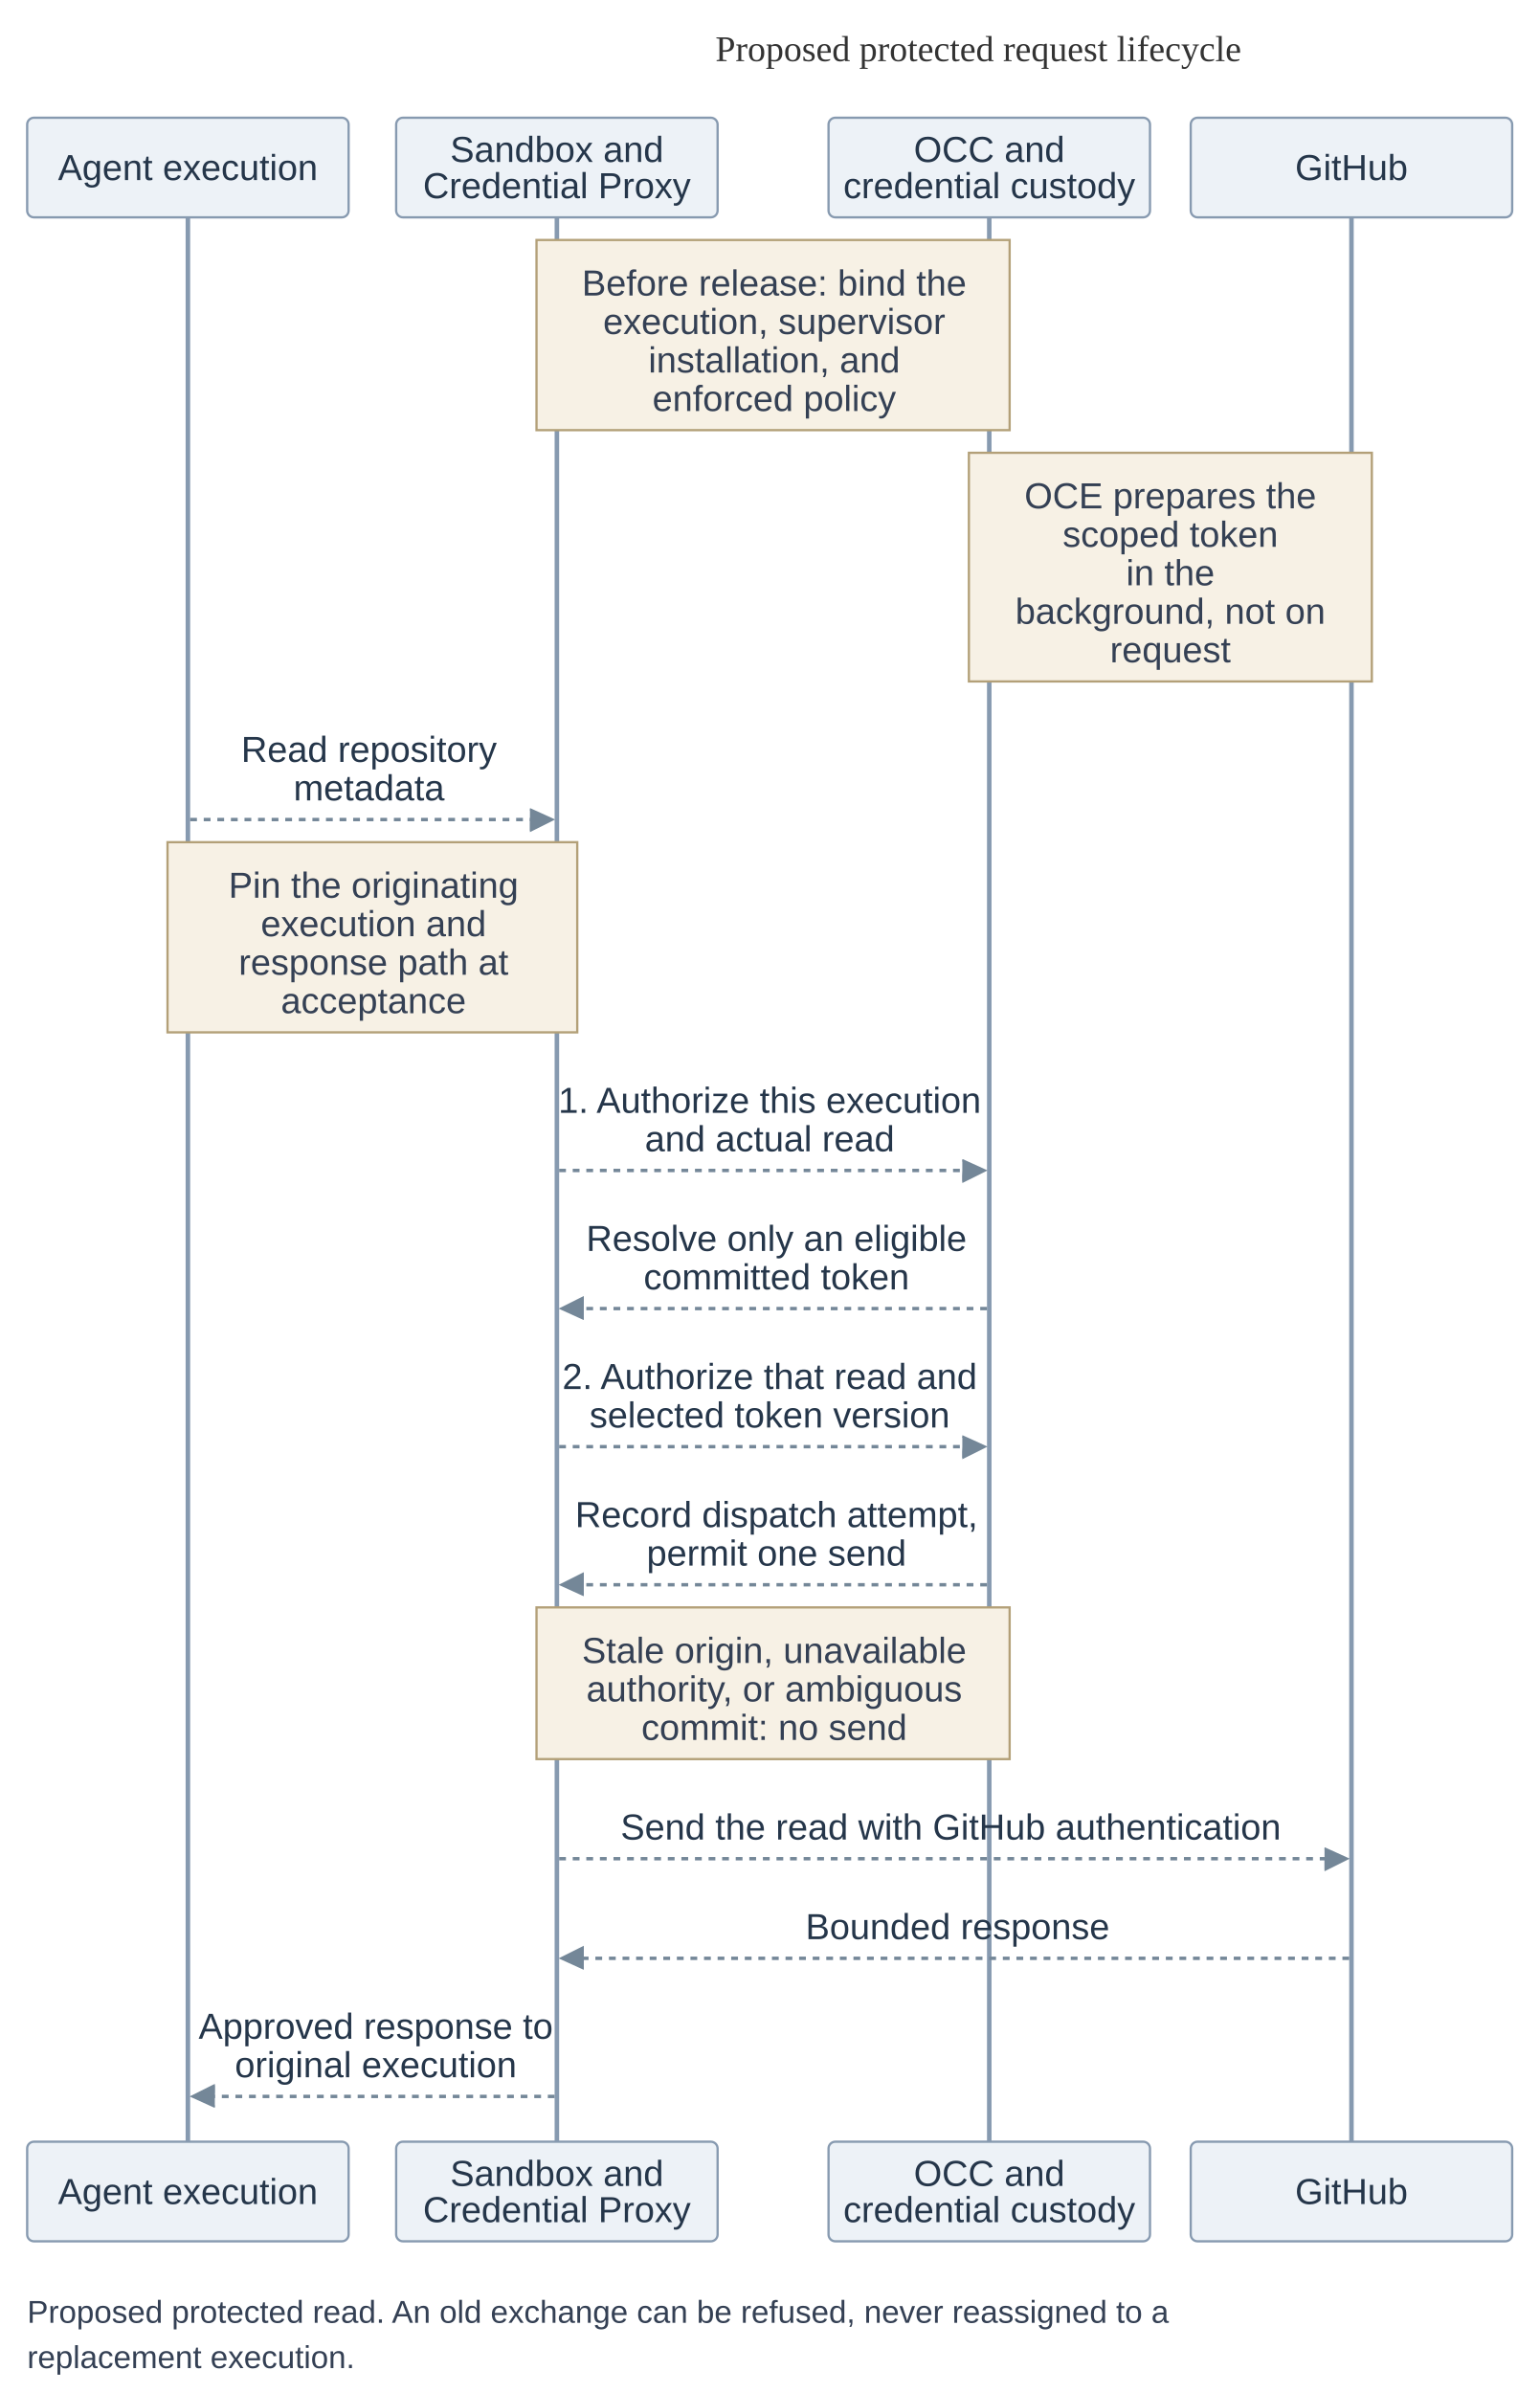
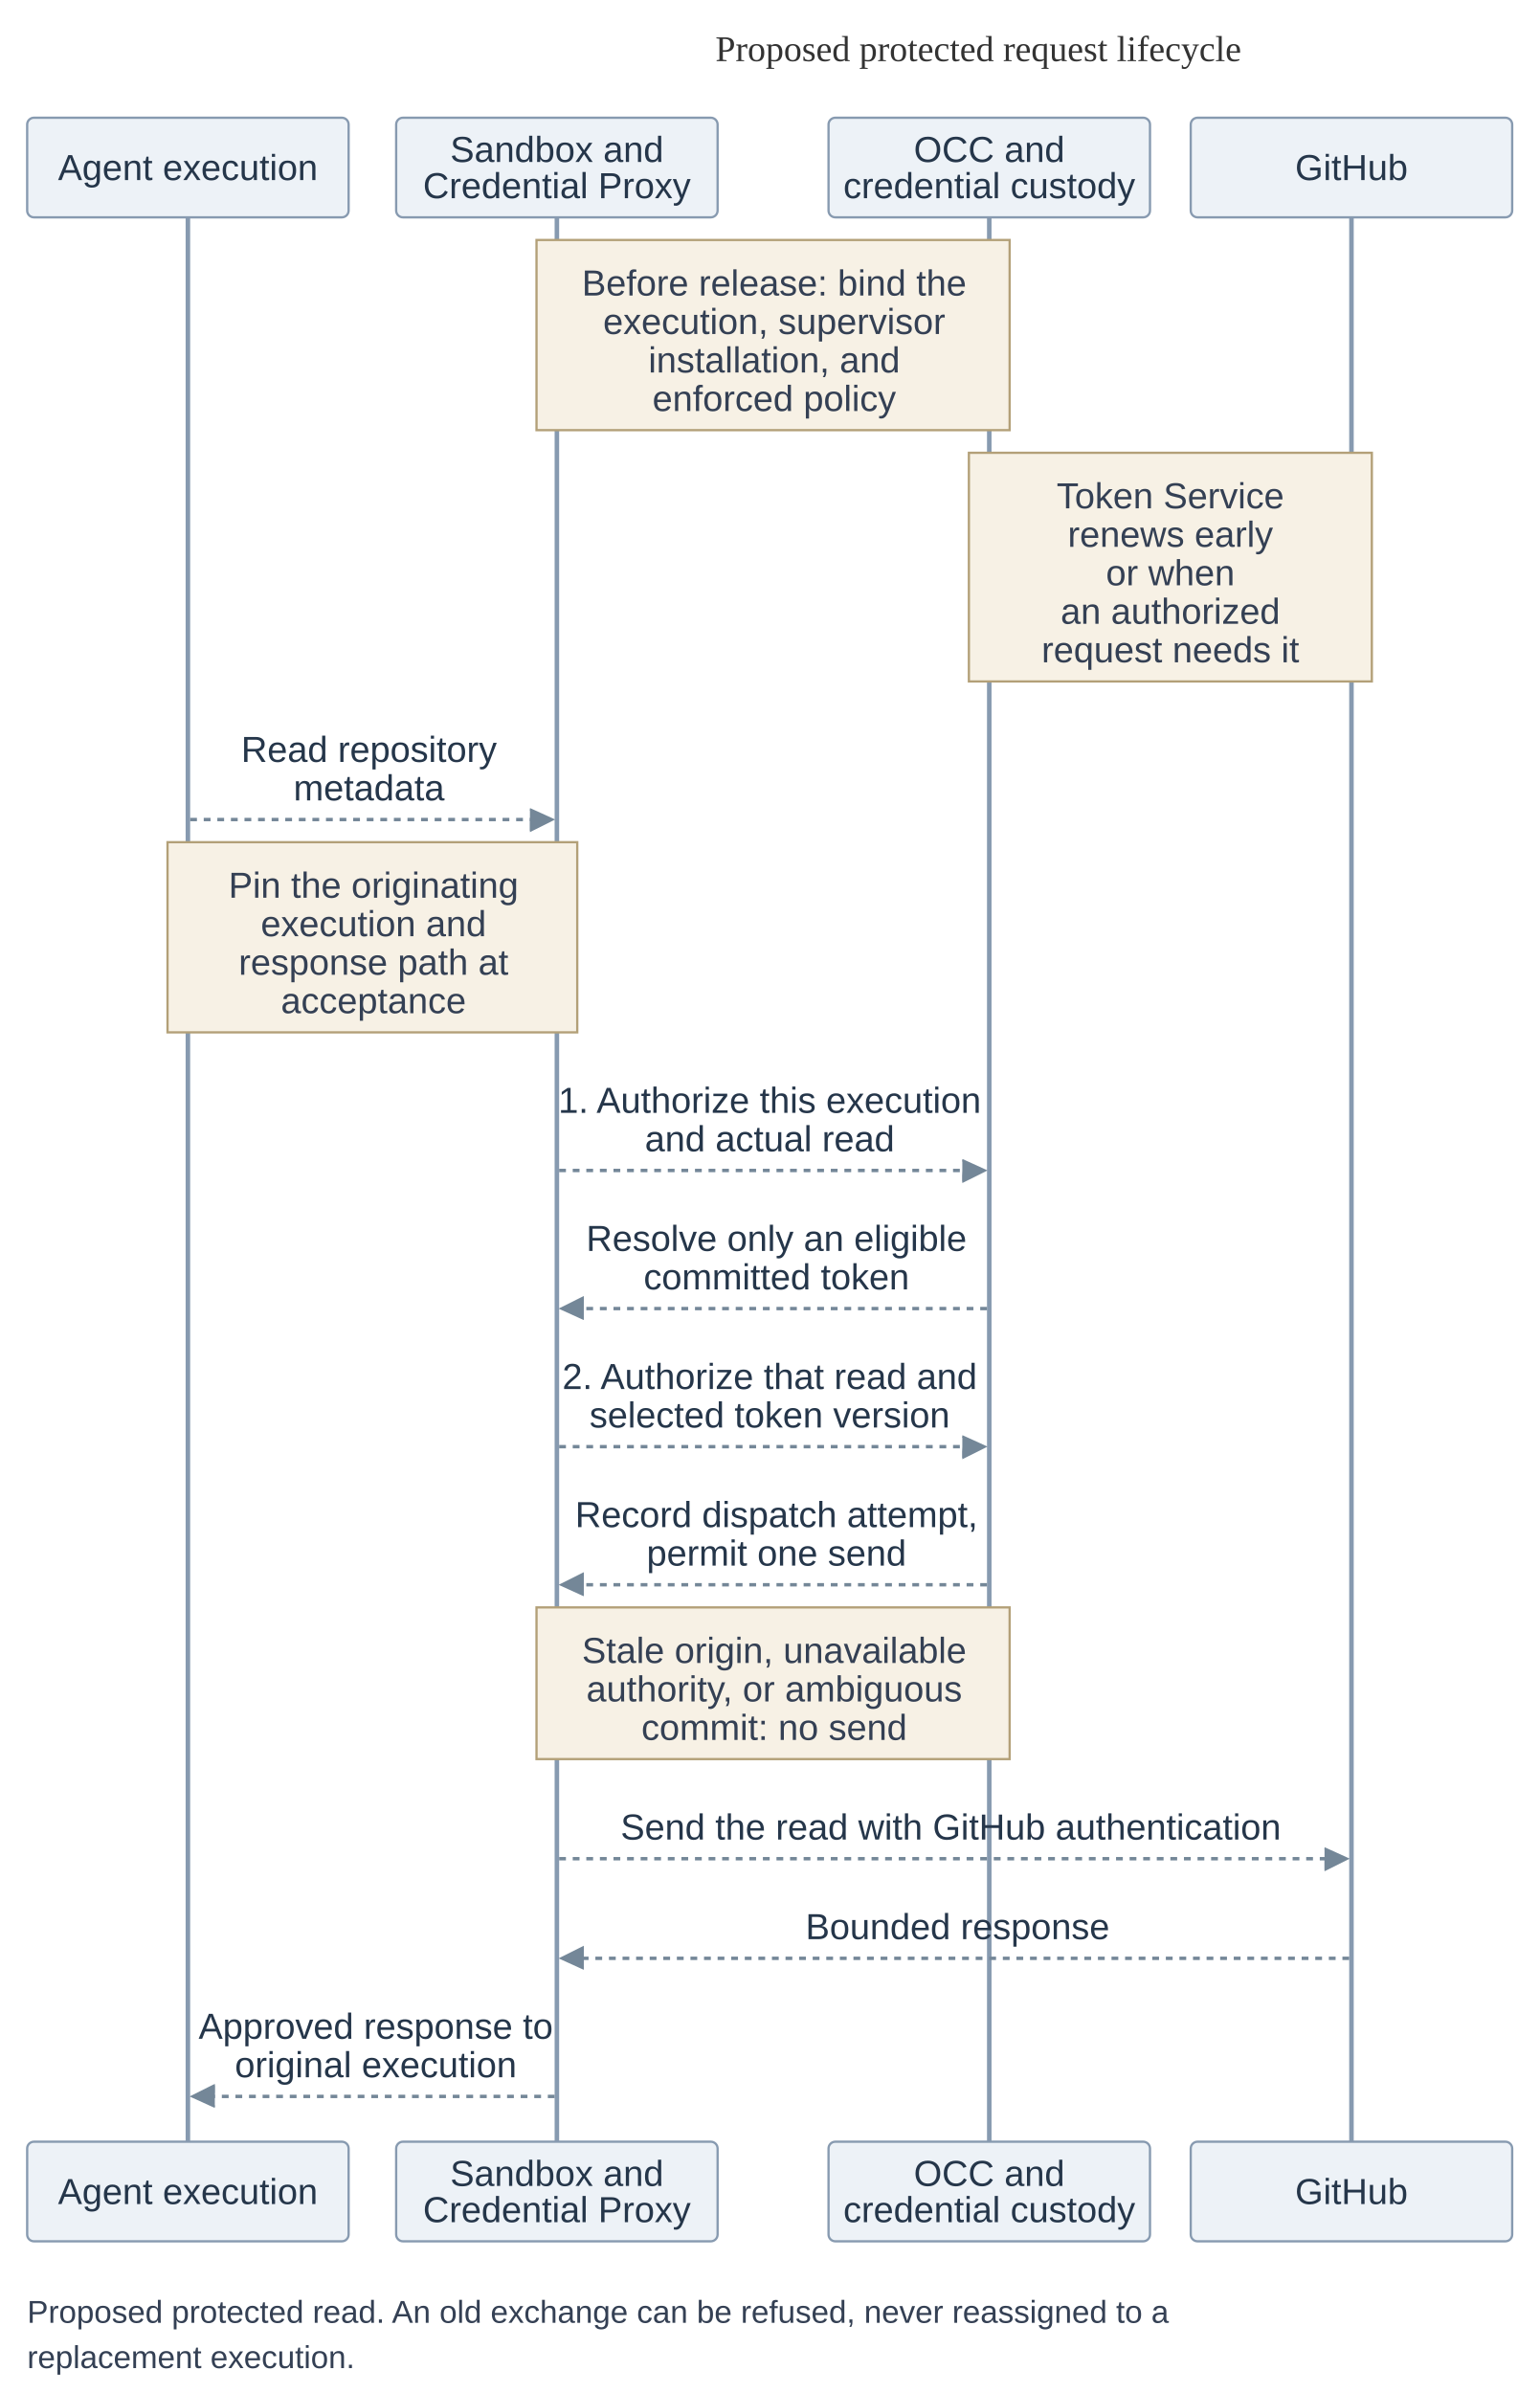
<svg xmlns="http://www.w3.org/2000/svg" id="diagram-a9e90cc1117d273f09f5" width="680" height="1057" viewBox="-12 -52 680 1057" role="graphics-document document" aria-roledescription="sequence" style="max-width: none;">
  <g>
    <rect x="514" y="894" fill="#eaeaea" stroke="#666" width="142" height="44" name="G" rx="3" ry="3" class="actor actor-bottom" />
    <text x="585" y="916" dominant-baseline="central" alignment-baseline="central" class="actor actor-box" style="text-anchor: middle; font-size: 16px; font-weight: 400; font-family: Arial, sans-serif;">
      <tspan x="585" dy="0">GitHub</tspan>
    </text>
  </g>
  <g>
    <rect x="354" y="894" fill="#eaeaea" stroke="#666" width="142" height="44" name="C" rx="3" ry="3" class="actor actor-bottom" />
    <text x="425" y="916" dominant-baseline="central" alignment-baseline="central" class="actor actor-box" style="text-anchor: middle; font-size: 16px; font-weight: 400; font-family: Arial, sans-serif;">
      <tspan x="425" dy="-8">OCC and</tspan>
    </text>
    <text x="425" y="916" dominant-baseline="central" alignment-baseline="central" class="actor actor-box" style="text-anchor: middle; font-size: 16px; font-weight: 400; font-family: Arial, sans-serif;">
      <tspan x="425" dy="8">credential custody</tspan>
    </text>
  </g>
  <g>
    <rect x="163" y="894" fill="#eaeaea" stroke="#666" width="142" height="44" name="F" rx="3" ry="3" class="actor actor-bottom" />
    <text x="234" y="916" dominant-baseline="central" alignment-baseline="central" class="actor actor-box" style="text-anchor: middle; font-size: 16px; font-weight: 400; font-family: Arial, sans-serif;">
      <tspan x="234" dy="-8">Sandbox and</tspan>
    </text>
    <text x="234" y="916" dominant-baseline="central" alignment-baseline="central" class="actor actor-box" style="text-anchor: middle; font-size: 16px; font-weight: 400; font-family: Arial, sans-serif;">
      <tspan x="234" dy="8">Credential Proxy</tspan>
    </text>
  </g>
  <g>
    <rect x="0" y="894" fill="#eaeaea" stroke="#666" width="142" height="44" name="A" rx="3" ry="3" class="actor actor-bottom" />
    <text x="71" y="916" dominant-baseline="central" alignment-baseline="central" class="actor actor-box" style="text-anchor: middle; font-size: 16px; font-weight: 400; font-family: Arial, sans-serif;">
      <tspan x="71" dy="0">Agent execution</tspan>
    </text>
  </g>
  <g>
    <line id="actor3" x1="585" y1="44" x2="585" y2="894" class="actor-line 200" stroke-width="0.5px" stroke="#999" name="G" data-et="life-line" data-id="G" />
    <g id="root-3" data-et="participant" data-type="participant" data-id="G">
      <rect x="514" y="0" fill="#eaeaea" stroke="#666" width="142" height="44" name="G" rx="3" ry="3" class="actor actor-top" />
      <text x="585" y="22" dominant-baseline="central" alignment-baseline="central" class="actor actor-box" style="text-anchor: middle; font-size: 16px; font-weight: 400; font-family: Arial, sans-serif;">
        <tspan x="585" dy="0">GitHub</tspan>
      </text>
    </g>
  </g>
  <g>
    <line id="actor2" x1="425" y1="44" x2="425" y2="894" class="actor-line 200" stroke-width="0.5px" stroke="#999" name="C" data-et="life-line" data-id="C" />
    <g id="root-2" data-et="participant" data-type="participant" data-id="C">
      <rect x="354" y="0" fill="#eaeaea" stroke="#666" width="142" height="44" name="C" rx="3" ry="3" class="actor actor-top" />
      <text x="425" y="22" dominant-baseline="central" alignment-baseline="central" class="actor actor-box" style="text-anchor: middle; font-size: 16px; font-weight: 400; font-family: Arial, sans-serif;">
        <tspan x="425" dy="-8">OCC and</tspan>
      </text>
      <text x="425" y="22" dominant-baseline="central" alignment-baseline="central" class="actor actor-box" style="text-anchor: middle; font-size: 16px; font-weight: 400; font-family: Arial, sans-serif;">
        <tspan x="425" dy="8">credential custody</tspan>
      </text>
    </g>
  </g>
  <g>
    <line id="actor1" x1="234" y1="44" x2="234" y2="894" class="actor-line 200" stroke-width="0.5px" stroke="#999" name="F" data-et="life-line" data-id="F" />
    <g id="root-1" data-et="participant" data-type="participant" data-id="F">
      <rect x="163" y="0" fill="#eaeaea" stroke="#666" width="142" height="44" name="F" rx="3" ry="3" class="actor actor-top" />
      <text x="234" y="22" dominant-baseline="central" alignment-baseline="central" class="actor actor-box" style="text-anchor: middle; font-size: 16px; font-weight: 400; font-family: Arial, sans-serif;">
        <tspan x="234" dy="-8">Sandbox and</tspan>
      </text>
      <text x="234" y="22" dominant-baseline="central" alignment-baseline="central" class="actor actor-box" style="text-anchor: middle; font-size: 16px; font-weight: 400; font-family: Arial, sans-serif;">
        <tspan x="234" dy="8">Credential Proxy</tspan>
      </text>
    </g>
  </g>
  <g>
    <line id="actor0" x1="71" y1="44" x2="71" y2="894" class="actor-line 200" stroke-width="0.5px" stroke="#999" name="A" data-et="life-line" data-id="A" />
    <g id="root-0" data-et="participant" data-type="participant" data-id="A">
      <rect x="0" y="0" fill="#eaeaea" stroke="#666" width="142" height="44" name="A" rx="3" ry="3" class="actor actor-top" />
      <text x="71" y="22" dominant-baseline="central" alignment-baseline="central" class="actor actor-box" style="text-anchor: middle; font-size: 16px; font-weight: 400; font-family: Arial, sans-serif;">
        <tspan x="71" dy="0">Agent execution</tspan>
      </text>
    </g>
  </g>
  <style>#diagram-a9e90cc1117d273f09f5{font-size:16px;fill:#333;}@keyframes edge-animation-frame{from{stroke-dashoffset:0;}}@keyframes dash{to{stroke-dashoffset:0;}}#diagram-a9e90cc1117d273f09f5 .edge-animation-slow{stroke-dasharray:9,5!important;stroke-dashoffset:900;animation:dash 50s linear infinite;stroke-linecap:round;}#diagram-a9e90cc1117d273f09f5 .edge-animation-fast{stroke-dasharray:9,5!important;stroke-dashoffset:900;animation:dash 20s linear infinite;stroke-linecap:round;}#diagram-a9e90cc1117d273f09f5 .error-icon{fill:hsl(220.588, 100%, 98.333%);}#diagram-a9e90cc1117d273f09f5 .error-text{fill:rgb(8.5, 5.75, 0);stroke:rgb(8.5, 5.75, 0);}#diagram-a9e90cc1117d273f09f5 .edge-thickness-normal{stroke-width:1px;}#diagram-a9e90cc1117d273f09f5 .edge-thickness-thick{stroke-width:3.5px;}#diagram-a9e90cc1117d273f09f5 .edge-pattern-solid{stroke-dasharray:0;}#diagram-a9e90cc1117d273f09f5 .edge-thickness-invisible{stroke-width:0;fill:none;}#diagram-a9e90cc1117d273f09f5 .edge-pattern-dashed{stroke-dasharray:3;}#diagram-a9e90cc1117d273f09f5 .edge-pattern-dotted{stroke-dasharray:2;}#diagram-a9e90cc1117d273f09f5 .marker{fill:#0b0b0b;stroke:#0b0b0b;}#diagram-a9e90cc1117d273f09f5 .marker.cross{stroke:#0b0b0b;}#diagram-a9e90cc1117d273f09f5 svg{font-size:16px;}#diagram-a9e90cc1117d273f09f5 p{margin:0;}#diagram-a9e90cc1117d273f09f5 .actor{stroke:#879AB0;fill:#EDF2F7;stroke-width:1;}#diagram-a9e90cc1117d273f09f5 rect.actor.outer-path[data-look="neo"]{filter:drop-shadow( 1px 2px 2px rgba(185,185,185,1));}#diagram-a9e90cc1117d273f09f5 rect.note[data-look="neo"]{stroke:#B3A078;fill:#F7F1E5;filter:drop-shadow( 1px 2px 2px rgba(185,185,185,1));}#diagram-a9e90cc1117d273f09f5 text.actor&gt;tspan{fill:#25364A;stroke:none;}#diagram-a9e90cc1117d273f09f5 .actor-line{stroke:#879AB0;}#diagram-a9e90cc1117d273f09f5 .innerArc{stroke-width:1.5;stroke-dasharray:none;}#diagram-a9e90cc1117d273f09f5 .messageLine0{stroke-width:1.5;stroke-dasharray:none;stroke:#748798;}#diagram-a9e90cc1117d273f09f5 .messageLine1{stroke-width:1.5;stroke-dasharray:2,2;stroke:#748798;}#diagram-a9e90cc1117d273f09f5 [id$="-arrowhead"] path{fill:#748798;stroke:#748798;}#diagram-a9e90cc1117d273f09f5 .sequenceNumber{fill:#f4f4f4;}#diagram-a9e90cc1117d273f09f5 [id$="-sequencenumber"]{fill:#748798;}#diagram-a9e90cc1117d273f09f5 [id$="-crosshead"] path{fill:#748798;stroke:#748798;}#diagram-a9e90cc1117d273f09f5 .messageText{fill:#25364A;stroke:none;}#diagram-a9e90cc1117d273f09f5 .labelBox{stroke:#879AB0;fill:#EDF2F7;filter:none;}#diagram-a9e90cc1117d273f09f5 .labelText,#diagram-a9e90cc1117d273f09f5 .labelText&gt;tspan{fill:#25364A;stroke:none;}#diagram-a9e90cc1117d273f09f5 .loopText,#diagram-a9e90cc1117d273f09f5 .loopText&gt;tspan{fill:#25364A;stroke:none;}#diagram-a9e90cc1117d273f09f5 .sectionTitle,#diagram-a9e90cc1117d273f09f5 .sectionTitle&gt;tspan{fill:#25364A;stroke:none;}#diagram-a9e90cc1117d273f09f5 .loopLine{stroke-width:2px;stroke-dasharray:2,2;stroke:#879AB0;fill:#879AB0;}#diagram-a9e90cc1117d273f09f5 .note{stroke:#B3A078;fill:#F7F1E5;}#diagram-a9e90cc1117d273f09f5 .noteText,#diagram-a9e90cc1117d273f09f5 .noteText&gt;tspan{fill:#344054;stroke:none;font-weight:normal;}#diagram-a9e90cc1117d273f09f5 .activation0{fill:hsl(-79.412, 100%, 93.333%);stroke:hsl(-79.412, 100%, 83.333%);}#diagram-a9e90cc1117d273f09f5 .activation1{fill:hsl(-79.412, 100%, 93.333%);stroke:hsl(-79.412, 100%, 83.333%);}#diagram-a9e90cc1117d273f09f5 .activation2{fill:hsl(-79.412, 100%, 93.333%);stroke:hsl(-79.412, 100%, 83.333%);}#diagram-a9e90cc1117d273f09f5 .actorPopupMenu{position:absolute;}#diagram-a9e90cc1117d273f09f5 .actorPopupMenuPanel{position:absolute;fill:#EDF2F7;box-shadow:0px 8px 16px 0px rgba(0,0,0,0.2);filter:drop-shadow(3px 5px 2px rgb(0 0 0 / 0.4));}#diagram-a9e90cc1117d273f09f5 .actor-man circle,#diagram-a9e90cc1117d273f09f5 line{fill:#EDF2F7;stroke-width:2px;}#diagram-a9e90cc1117d273f09f5 g rect.rect{filter:drop-shadow( 1px 2px 2px rgba(185,185,185,1));stroke:hsl(40.588, 60%, 83.333%);}#diagram-a9e90cc1117d273f09f5 .node .neo-node{stroke:hsl(40.588, 60%, 83.333%);}#diagram-a9e90cc1117d273f09f5 [data-look="neo"].node rect,#diagram-a9e90cc1117d273f09f5 [data-look="neo"].cluster rect,#diagram-a9e90cc1117d273f09f5 [data-look="neo"].node polygon{stroke:url(#diagram-a9e90cc1117d273f09f5-gradient);filter:drop-shadow( 1px 2px 2px rgba(185,185,185,1));}#diagram-a9e90cc1117d273f09f5 [data-look="neo"].swimlane.cluster rect{filter:none;}#diagram-a9e90cc1117d273f09f5 [data-look="neo"].node path{stroke:url(#diagram-a9e90cc1117d273f09f5-gradient);stroke-width:1px;}#diagram-a9e90cc1117d273f09f5 [data-look="neo"].node .outer-path{filter:drop-shadow( 1px 2px 2px rgba(185,185,185,1));}#diagram-a9e90cc1117d273f09f5 [data-look="neo"].node .neo-line path{stroke:hsl(40.588, 60%, 83.333%);filter:none;}#diagram-a9e90cc1117d273f09f5 [data-look="neo"].node circle{stroke:url(#diagram-a9e90cc1117d273f09f5-gradient);filter:drop-shadow( 1px 2px 2px rgba(185,185,185,1));}#diagram-a9e90cc1117d273f09f5 [data-look="neo"].node circle .state-start{fill:#000000;}#diagram-a9e90cc1117d273f09f5 [data-look="neo"].icon-shape .icon{fill:url(#diagram-a9e90cc1117d273f09f5-gradient);filter:drop-shadow( 1px 2px 2px rgba(185,185,185,1));}#diagram-a9e90cc1117d273f09f5 [data-look="neo"].icon-shape .icon-neo path{stroke:url(#diagram-a9e90cc1117d273f09f5-gradient);filter:drop-shadow( 1px 2px 2px rgba(185,185,185,1));}#diagram-a9e90cc1117d273f09f5 :root{--mermaid-font-family:Arial,sans-serif;}</style>
  <g />
  <defs>
    <symbol id="diagram-a9e90cc1117d273f09f5-computer" width="24" height="24">
      <path transform="scale(.5)" d="M2 2v13h20v-13h-20zm18 11h-16v-9h16v9zm-10.228 6l.466-1h3.524l.467 1h-4.457zm14.228 3h-24l2-6h2.104l-1.33 4h18.45l-1.297-4h2.073l2 6zm-5-10h-14v-7h14v7z" />
    </symbol>
  </defs>
  <defs>
    <symbol id="diagram-a9e90cc1117d273f09f5-database" fill-rule="evenodd" clip-rule="evenodd">
      <path transform="scale(.5)" d="M12.258.001l.256.004.255.005.253.008.251.01.249.012.247.015.246.016.242.019.241.02.239.023.236.024.233.027.231.028.229.031.225.032.223.034.22.036.217.038.214.04.211.041.208.043.205.045.201.046.198.048.194.05.191.051.187.053.183.054.18.056.175.057.172.059.168.06.163.061.16.063.155.064.15.066.074.033.073.033.071.034.07.034.069.035.068.035.067.035.066.035.064.036.064.036.062.036.06.036.06.037.058.037.058.037.055.038.055.038.053.038.052.038.051.039.05.039.048.039.047.039.045.04.044.04.043.04.041.04.04.041.039.041.037.041.036.041.034.041.033.042.032.042.03.042.029.042.027.042.026.043.024.043.023.043.021.043.02.043.018.044.017.043.015.044.013.044.012.044.011.045.009.044.007.045.006.045.004.045.002.045.001.045v17l-.001.045-.002.045-.004.045-.006.045-.007.045-.009.044-.011.045-.012.044-.013.044-.015.044-.017.043-.018.044-.02.043-.021.043-.023.043-.024.043-.026.043-.027.042-.029.042-.03.042-.032.042-.033.042-.034.041-.036.041-.037.041-.039.041-.04.041-.041.04-.043.04-.044.04-.045.04-.047.039-.048.039-.05.039-.051.039-.052.038-.053.038-.055.038-.055.038-.058.037-.058.037-.06.037-.06.036-.062.036-.064.036-.064.036-.066.035-.067.035-.068.035-.069.035-.07.034-.071.034-.073.033-.074.033-.15.066-.155.064-.16.063-.163.061-.168.06-.172.059-.175.057-.18.056-.183.054-.187.053-.191.051-.194.05-.198.048-.201.046-.205.045-.208.043-.211.041-.214.04-.217.038-.22.036-.223.034-.225.032-.229.031-.231.028-.233.027-.236.024-.239.023-.241.02-.242.019-.246.016-.247.015-.249.012-.251.01-.253.008-.255.005-.256.004-.258.001-.258-.001-.256-.004-.255-.005-.253-.008-.251-.01-.249-.012-.247-.015-.245-.016-.243-.019-.241-.02-.238-.023-.236-.024-.234-.027-.231-.028-.228-.031-.226-.032-.223-.034-.22-.036-.217-.038-.214-.04-.211-.041-.208-.043-.204-.045-.201-.046-.198-.048-.195-.05-.19-.051-.187-.053-.184-.054-.179-.056-.176-.057-.172-.059-.167-.06-.164-.061-.159-.063-.155-.064-.151-.066-.074-.033-.072-.033-.072-.034-.07-.034-.069-.035-.068-.035-.067-.035-.066-.035-.064-.036-.063-.036-.062-.036-.061-.036-.06-.037-.058-.037-.057-.037-.056-.038-.055-.038-.053-.038-.052-.038-.051-.039-.049-.039-.049-.039-.046-.039-.046-.04-.044-.04-.043-.04-.041-.04-.04-.041-.039-.041-.037-.041-.036-.041-.034-.041-.033-.042-.032-.042-.03-.042-.029-.042-.027-.042-.026-.043-.024-.043-.023-.043-.021-.043-.02-.043-.018-.044-.017-.043-.015-.044-.013-.044-.012-.044-.011-.045-.009-.044-.007-.045-.006-.045-.004-.045-.002-.045-.001-.045v-17l.001-.045.002-.045.004-.045.006-.045.007-.045.009-.044.011-.045.012-.044.013-.044.015-.044.017-.043.018-.044.02-.043.021-.043.023-.043.024-.043.026-.043.027-.042.029-.042.03-.042.032-.042.033-.042.034-.041.036-.041.037-.041.039-.041.04-.041.041-.04.043-.04.044-.04.046-.04.046-.039.049-.039.049-.039.051-.039.052-.038.053-.038.055-.038.056-.038.057-.037.058-.037.06-.037.061-.036.062-.036.063-.036.064-.036.066-.035.067-.035.068-.035.069-.035.07-.034.072-.034.072-.033.074-.033.151-.066.155-.064.159-.063.164-.061.167-.06.172-.059.176-.057.179-.056.184-.054.187-.053.19-.051.195-.05.198-.048.201-.046.204-.045.208-.043.211-.041.214-.04.217-.038.22-.036.223-.034.226-.032.228-.031.231-.028.234-.027.236-.024.238-.023.241-.02.243-.019.245-.016.247-.015.249-.012.251-.01.253-.008.255-.005.256-.004.258-.001.258.001zm-9.258 20.499v.01l.001.021.003.021.004.022.005.021.006.022.007.022.009.023.01.022.011.023.012.023.013.023.015.023.016.024.017.023.018.024.019.024.021.024.022.025.023.024.024.025.052.049.056.05.061.051.066.051.07.051.075.051.079.052.084.052.088.052.092.052.097.052.102.051.105.052.11.052.114.051.119.051.123.051.127.05.131.05.135.05.139.048.144.049.147.047.152.047.155.047.16.045.163.045.167.043.171.043.176.041.178.041.183.039.187.039.19.037.194.035.197.035.202.033.204.031.209.03.212.029.216.027.219.025.222.024.226.021.23.02.233.018.236.016.24.015.243.012.246.01.249.008.253.005.256.004.259.001.26-.001.257-.004.254-.005.25-.008.247-.011.244-.012.241-.014.237-.016.233-.018.231-.021.226-.021.224-.024.22-.026.216-.027.212-.028.21-.031.205-.031.202-.034.198-.034.194-.036.191-.037.187-.039.183-.04.179-.04.175-.042.172-.043.168-.044.163-.045.16-.046.155-.046.152-.047.148-.048.143-.049.139-.049.136-.05.131-.05.126-.05.123-.051.118-.052.114-.051.11-.052.106-.052.101-.052.096-.052.092-.052.088-.053.083-.051.079-.052.074-.052.07-.051.065-.051.06-.051.056-.05.051-.05.023-.024.023-.025.021-.024.02-.024.019-.024.018-.024.017-.024.015-.023.014-.024.013-.023.012-.023.01-.023.01-.022.008-.022.006-.022.006-.022.004-.022.004-.021.001-.021.001-.021v-4.127l-.077.055-.08.053-.083.054-.085.053-.087.052-.09.052-.093.051-.095.05-.097.05-.1.049-.102.049-.105.048-.106.047-.109.047-.111.046-.114.045-.115.045-.118.044-.12.043-.122.042-.124.042-.126.041-.128.04-.13.04-.132.038-.134.038-.135.037-.138.037-.139.035-.142.035-.143.034-.144.033-.147.032-.148.031-.15.03-.151.03-.153.029-.154.027-.156.027-.158.026-.159.025-.161.024-.162.023-.163.022-.165.021-.166.02-.167.019-.169.018-.169.017-.171.016-.173.015-.173.014-.175.013-.175.012-.177.011-.178.01-.179.008-.179.008-.181.006-.182.005-.182.004-.184.003-.184.002h-.37l-.184-.002-.184-.003-.182-.004-.182-.005-.181-.006-.179-.008-.179-.008-.178-.01-.176-.011-.176-.012-.175-.013-.173-.014-.172-.015-.171-.016-.17-.017-.169-.018-.167-.019-.166-.02-.165-.021-.163-.022-.162-.023-.161-.024-.159-.025-.157-.026-.156-.027-.155-.027-.153-.029-.151-.03-.15-.03-.148-.031-.146-.032-.145-.033-.143-.034-.141-.035-.14-.035-.137-.037-.136-.037-.134-.038-.132-.038-.13-.04-.128-.04-.126-.041-.124-.042-.122-.042-.12-.044-.117-.043-.116-.045-.113-.045-.112-.046-.109-.047-.106-.047-.105-.048-.102-.049-.1-.049-.097-.05-.095-.05-.093-.052-.09-.051-.087-.052-.085-.053-.083-.054-.08-.054-.077-.054v4.127zm0-5.654v.011l.001.021.003.021.004.021.005.022.006.022.007.022.009.022.01.022.011.023.012.023.013.023.015.024.016.023.017.024.018.024.019.024.021.024.022.024.023.025.024.024.052.05.056.05.061.05.066.051.07.051.075.052.079.051.084.052.088.052.092.052.097.052.102.052.105.052.11.051.114.051.119.052.123.05.127.051.131.05.135.049.139.049.144.048.147.048.152.047.155.046.16.045.163.045.167.044.171.042.176.042.178.04.183.04.187.038.19.037.194.036.197.034.202.033.204.032.209.03.212.028.216.027.219.025.222.024.226.022.23.02.233.018.236.016.24.014.243.012.246.01.249.008.253.006.256.003.259.001.26-.001.257-.003.254-.006.25-.008.247-.01.244-.012.241-.015.237-.016.233-.018.231-.02.226-.022.224-.024.22-.025.216-.027.212-.029.21-.03.205-.032.202-.033.198-.035.194-.036.191-.037.187-.039.183-.039.179-.041.175-.042.172-.043.168-.044.163-.045.16-.045.155-.047.152-.047.148-.048.143-.048.139-.05.136-.049.131-.05.126-.051.123-.051.118-.051.114-.052.11-.052.106-.052.101-.052.096-.052.092-.052.088-.052.083-.052.079-.052.074-.051.07-.052.065-.051.06-.05.056-.051.051-.049.023-.025.023-.024.021-.025.02-.024.019-.024.018-.024.017-.024.015-.023.014-.023.013-.024.012-.022.01-.023.01-.023.008-.022.006-.022.006-.022.004-.021.004-.022.001-.021.001-.021v-4.139l-.077.054-.08.054-.083.054-.085.052-.087.053-.09.051-.093.051-.095.051-.097.05-.1.049-.102.049-.105.048-.106.047-.109.047-.111.046-.114.045-.115.044-.118.044-.12.044-.122.042-.124.042-.126.041-.128.04-.13.039-.132.039-.134.038-.135.037-.138.036-.139.036-.142.035-.143.033-.144.033-.147.033-.148.031-.15.03-.151.03-.153.028-.154.028-.156.027-.158.026-.159.025-.161.024-.162.023-.163.022-.165.021-.166.02-.167.019-.169.018-.169.017-.171.016-.173.015-.173.014-.175.013-.175.012-.177.011-.178.009-.179.009-.179.007-.181.007-.182.005-.182.004-.184.003-.184.002h-.37l-.184-.002-.184-.003-.182-.004-.182-.005-.181-.007-.179-.007-.179-.009-.178-.009-.176-.011-.176-.012-.175-.013-.173-.014-.172-.015-.171-.016-.17-.017-.169-.018-.167-.019-.166-.02-.165-.021-.163-.022-.162-.023-.161-.024-.159-.025-.157-.026-.156-.027-.155-.028-.153-.028-.151-.03-.15-.03-.148-.031-.146-.033-.145-.033-.143-.033-.141-.035-.14-.036-.137-.036-.136-.037-.134-.038-.132-.039-.13-.039-.128-.04-.126-.041-.124-.042-.122-.043-.12-.043-.117-.044-.116-.044-.113-.046-.112-.046-.109-.046-.106-.047-.105-.048-.102-.049-.1-.049-.097-.05-.095-.051-.093-.051-.09-.051-.087-.053-.085-.052-.083-.054-.08-.054-.077-.054v4.139zm0-5.666v.011l.001.02.003.022.004.021.005.022.006.021.007.022.009.023.01.022.011.023.012.023.013.023.015.023.016.024.017.024.018.023.019.024.021.025.022.024.023.024.024.025.052.05.056.05.061.05.066.051.07.051.075.052.079.051.084.052.088.052.092.052.097.052.102.052.105.051.11.052.114.051.119.051.123.051.127.05.131.05.135.05.139.049.144.048.147.048.152.047.155.046.16.045.163.045.167.043.171.043.176.042.178.04.183.04.187.038.19.037.194.036.197.034.202.033.204.032.209.03.212.028.216.027.219.025.222.024.226.021.23.02.233.018.236.017.24.014.243.012.246.01.249.008.253.006.256.003.259.001.26-.001.257-.003.254-.006.25-.008.247-.01.244-.013.241-.014.237-.016.233-.018.231-.02.226-.022.224-.024.22-.025.216-.027.212-.029.21-.03.205-.032.202-.033.198-.035.194-.036.191-.037.187-.039.183-.039.179-.041.175-.042.172-.043.168-.044.163-.045.16-.045.155-.047.152-.047.148-.048.143-.049.139-.049.136-.049.131-.051.126-.05.123-.051.118-.052.114-.051.11-.052.106-.052.101-.052.096-.052.092-.052.088-.052.083-.052.079-.052.074-.052.07-.051.065-.051.06-.051.056-.05.051-.049.023-.025.023-.025.021-.024.02-.024.019-.024.018-.024.017-.024.015-.023.014-.024.013-.023.012-.023.01-.022.01-.023.008-.022.006-.022.006-.022.004-.022.004-.021.001-.021.001-.021v-4.153l-.077.054-.08.054-.083.053-.085.053-.087.053-.09.051-.093.051-.095.051-.097.05-.1.049-.102.048-.105.048-.106.048-.109.046-.111.046-.114.046-.115.044-.118.044-.12.043-.122.043-.124.042-.126.041-.128.04-.13.039-.132.039-.134.038-.135.037-.138.036-.139.036-.142.034-.143.034-.144.033-.147.032-.148.032-.15.03-.151.03-.153.028-.154.028-.156.027-.158.026-.159.024-.161.024-.162.023-.163.023-.165.021-.166.02-.167.019-.169.018-.169.017-.171.016-.173.015-.173.014-.175.013-.175.012-.177.01-.178.01-.179.009-.179.007-.181.006-.182.006-.182.004-.184.003-.184.001-.185.001-.185-.001-.184-.001-.184-.003-.182-.004-.182-.006-.181-.006-.179-.007-.179-.009-.178-.01-.176-.01-.176-.012-.175-.013-.173-.014-.172-.015-.171-.016-.17-.017-.169-.018-.167-.019-.166-.02-.165-.021-.163-.023-.162-.023-.161-.024-.159-.024-.157-.026-.156-.027-.155-.028-.153-.028-.151-.03-.15-.03-.148-.032-.146-.032-.145-.033-.143-.034-.141-.034-.14-.036-.137-.036-.136-.037-.134-.038-.132-.039-.13-.039-.128-.041-.126-.041-.124-.041-.122-.043-.12-.043-.117-.044-.116-.044-.113-.046-.112-.046-.109-.046-.106-.048-.105-.048-.102-.048-.1-.05-.097-.049-.095-.051-.093-.051-.09-.052-.087-.052-.085-.053-.083-.053-.08-.054-.077-.054v4.153zm8.74-8.179l-.257.004-.254.005-.25.008-.247.011-.244.012-.241.014-.237.016-.233.018-.231.021-.226.022-.224.023-.22.026-.216.027-.212.028-.21.031-.205.032-.202.033-.198.034-.194.036-.191.038-.187.038-.183.04-.179.041-.175.042-.172.043-.168.043-.163.045-.16.046-.155.046-.152.048-.148.048-.143.048-.139.049-.136.05-.131.05-.126.051-.123.051-.118.051-.114.052-.11.052-.106.052-.101.052-.096.052-.092.052-.088.052-.083.052-.079.052-.074.051-.07.052-.065.051-.06.05-.056.05-.051.05-.023.025-.023.024-.021.024-.02.025-.019.024-.018.024-.017.023-.015.024-.014.023-.013.023-.012.023-.01.023-.01.022-.008.022-.006.023-.006.021-.004.022-.004.021-.001.021-.001.021.001.021.001.021.004.021.004.022.006.021.006.023.008.022.01.022.01.023.012.023.013.023.014.023.015.024.017.023.018.024.019.024.02.025.021.024.023.024.023.025.051.05.056.05.06.05.065.051.07.052.074.051.079.052.083.052.088.052.092.052.096.052.101.052.106.052.11.052.114.052.118.051.123.051.126.051.131.05.136.05.139.049.143.048.148.048.152.048.155.046.16.046.163.045.168.043.172.043.175.042.179.041.183.04.187.038.191.038.194.036.198.034.202.033.205.032.21.031.212.028.216.027.22.026.224.023.226.022.231.021.233.018.237.016.241.014.244.012.247.011.25.008.254.005.257.004.26.001.26-.001.257-.004.254-.005.25-.008.247-.011.244-.012.241-.014.237-.016.233-.018.231-.021.226-.022.224-.023.22-.026.216-.027.212-.028.21-.031.205-.032.202-.033.198-.034.194-.036.191-.038.187-.038.183-.04.179-.041.175-.042.172-.043.168-.043.163-.045.16-.046.155-.046.152-.048.148-.048.143-.048.139-.049.136-.05.131-.05.126-.051.123-.051.118-.051.114-.052.11-.052.106-.052.101-.052.096-.052.092-.052.088-.052.083-.052.079-.052.074-.051.07-.052.065-.051.06-.05.056-.05.051-.05.023-.025.023-.024.021-.024.02-.025.019-.024.018-.024.017-.023.015-.024.014-.023.013-.023.012-.023.01-.023.01-.022.008-.022.006-.023.006-.021.004-.022.004-.021.001-.021.001-.021-.001-.021-.001-.021-.004-.021-.004-.022-.006-.021-.006-.023-.008-.022-.01-.022-.01-.023-.012-.023-.013-.023-.014-.023-.015-.024-.017-.023-.018-.024-.019-.024-.02-.025-.021-.024-.023-.024-.023-.025-.051-.05-.056-.05-.06-.05-.065-.051-.07-.052-.074-.051-.079-.052-.083-.052-.088-.052-.092-.052-.096-.052-.101-.052-.106-.052-.11-.052-.114-.052-.118-.051-.123-.051-.126-.051-.131-.05-.136-.05-.139-.049-.143-.048-.148-.048-.152-.048-.155-.046-.16-.046-.163-.045-.168-.043-.172-.043-.175-.042-.179-.041-.183-.04-.187-.038-.191-.038-.194-.036-.198-.034-.202-.033-.205-.032-.21-.031-.212-.028-.216-.027-.22-.026-.224-.023-.226-.022-.231-.021-.233-.018-.237-.016-.241-.014-.244-.012-.247-.011-.25-.008-.254-.005-.257-.004-.26-.001-.26.001z" />
    </symbol>
  </defs>
  <defs>
    <symbol id="diagram-a9e90cc1117d273f09f5-clock" width="24" height="24">
      <path transform="scale(.5)" d="M12 2c5.514 0 10 4.486 10 10s-4.486 10-10 10-10-4.486-10-10 4.486-10 10-10zm0-2c-6.627 0-12 5.373-12 12s5.373 12 12 12 12-5.373 12-12-5.373-12-12-12zm5.848 12.459c.202.038.202.333.001.372-1.907.361-6.045 1.111-6.547 1.111-.719 0-1.301-.582-1.301-1.301 0-.512.77-5.447 1.125-7.445.034-.192.312-.181.343.014l.985 6.238 5.394 1.011z" />
    </symbol>
  </defs>
  <defs>
    <marker id="diagram-a9e90cc1117d273f09f5-arrowhead" refX="7.9" refY="5" markerUnits="userSpaceOnUse" markerWidth="12" markerHeight="12" orient="auto-start-reverse">
      <path d="M -1 0 L 10 5 L 0 10 z" />
    </marker>
  </defs>
  <defs>
    <marker id="diagram-a9e90cc1117d273f09f5-crosshead" markerWidth="15" markerHeight="8" orient="auto" refX="4" refY="4.5">
      <path fill="none" stroke="#000000" stroke-width="1pt" d="M 1,2 L 6,7 M 6,2 L 1,7" style="stroke-dasharray: 0, 0;" />
    </marker>
  </defs>
  <defs>
    <marker id="diagram-a9e90cc1117d273f09f5-filled-head" refX="15.5" refY="7" markerWidth="20" markerHeight="28" orient="auto">
      <path d="M 18,7 L9,13 L14,7 L9,1 Z" />
    </marker>
  </defs>
  <defs>
    <marker id="diagram-a9e90cc1117d273f09f5-sequencenumber" refX="15" refY="15" markerWidth="60" markerHeight="40" orient="auto">
      <circle cx="15" cy="15" r="6" />
    </marker>
  </defs>
  <defs>
    <marker id="diagram-a9e90cc1117d273f09f5-solidTopArrowHead" refX="7.9" refY="7.25" markerUnits="userSpaceOnUse" markerWidth="12" markerHeight="12" orient="auto-start-reverse">
      <path d="M 0 0 L 10 8 L 0 8 z" />
    </marker>
  </defs>
  <defs>
    <marker id="diagram-a9e90cc1117d273f09f5-solidBottomArrowHead" refX="7.9" refY="0.75" markerUnits="userSpaceOnUse" markerWidth="12" markerHeight="12" orient="auto-start-reverse">
      <path d="M 0 0 L 10 0 L 0 8 z" />
    </marker>
  </defs>
  <defs>
    <marker id="diagram-a9e90cc1117d273f09f5-stickTopArrowHead" refX="7.5" refY="7" markerUnits="userSpaceOnUse" markerWidth="12" markerHeight="12" orient="auto-start-reverse">
      <path d="M 0 0 L 7 7" stroke="black" stroke-width="1.5" fill="none" />
    </marker>
  </defs>
  <defs>
    <marker id="diagram-a9e90cc1117d273f09f5-stickBottomArrowHead" refX="7.5" refY="0" markerUnits="userSpaceOnUse" markerWidth="12" markerHeight="12" orient="auto-start-reverse">
      <path d="M 0 7 L 7 0" stroke="black" stroke-width="1.5" fill="none" />
    </marker>
  </defs>
  <g data-et="note" data-id="i0">
    <rect x="225" y="54" fill="#EDF2AE" stroke="#666" width="209" height="84" class="note" />
    <text x="330" y="58" text-anchor="middle" dominant-baseline="middle" alignment-baseline="middle" class="noteText" dy="1em" style="font-family: Arial, sans-serif; font-size: 16px; font-weight: 400;">
      <tspan x="330">Before release: bind the</tspan>
    </text>
    <text x="330" y="75" text-anchor="middle" dominant-baseline="middle" alignment-baseline="middle" class="noteText" dy="1em" style="font-family: Arial, sans-serif; font-size: 16px; font-weight: 400;">
      <tspan x="330">execution, supervisor</tspan>
    </text>
    <text x="330" y="92" text-anchor="middle" dominant-baseline="middle" alignment-baseline="middle" class="noteText" dy="1em" style="font-family: Arial, sans-serif; font-size: 16px; font-weight: 400;">
      <tspan x="330">installation, and</tspan>
    </text>
    <text x="330" y="109" text-anchor="middle" dominant-baseline="middle" alignment-baseline="middle" class="noteText" dy="1em" style="font-family: Arial, sans-serif; font-size: 16px; font-weight: 400;">
      <tspan x="330">enforced policy</tspan>
    </text>
  </g>
  <g data-et="note" data-id="i1">
    <rect x="416" y="148" fill="#EDF2AE" stroke="#666" width="178" height="101" class="note" />
    <text x="505" y="152" text-anchor="middle" dominant-baseline="middle" alignment-baseline="middle" class="noteText" dy="1em" style="font-family: Arial, sans-serif; font-size: 16px; font-weight: 400;">
-       <tspan x="505">OCE prepares the</tspan>
+       <tspan x="505">Token Service</tspan>
    </text>
    <text x="505" y="169" text-anchor="middle" dominant-baseline="middle" alignment-baseline="middle" class="noteText" dy="1em" style="font-family: Arial, sans-serif; font-size: 16px; font-weight: 400;">
-       <tspan x="505">scoped token</tspan>
+       <tspan x="505">renews early</tspan>
    </text>
    <text x="505" y="186" text-anchor="middle" dominant-baseline="middle" alignment-baseline="middle" class="noteText" dy="1em" style="font-family: Arial, sans-serif; font-size: 16px; font-weight: 400;">
-       <tspan x="505">in the</tspan>
+       <tspan x="505">or when</tspan>
    </text>
    <text x="505" y="203" text-anchor="middle" dominant-baseline="middle" alignment-baseline="middle" class="noteText" dy="1em" style="font-family: Arial, sans-serif; font-size: 16px; font-weight: 400;">
-       <tspan x="505">background, not on</tspan>
+       <tspan x="505">an authorized</tspan>
    </text>
    <text x="505" y="220" text-anchor="middle" dominant-baseline="middle" alignment-baseline="middle" class="noteText" dy="1em" style="font-family: Arial, sans-serif; font-size: 16px; font-weight: 400;">
-       <tspan x="505">request</tspan>
+       <tspan x="505">request needs it</tspan>
    </text>
  </g>
  <g data-et="note" data-id="i3">
    <rect x="62" y="320" fill="#EDF2AE" stroke="#666" width="181" height="84" class="note" />
    <text x="153" y="324" text-anchor="middle" dominant-baseline="middle" alignment-baseline="middle" class="noteText" dy="1em" style="font-family: Arial, sans-serif; font-size: 16px; font-weight: 400;">
      <tspan x="153">Pin the originating</tspan>
    </text>
    <text x="153" y="341" text-anchor="middle" dominant-baseline="middle" alignment-baseline="middle" class="noteText" dy="1em" style="font-family: Arial, sans-serif; font-size: 16px; font-weight: 400;">
      <tspan x="153">execution and</tspan>
    </text>
    <text x="153" y="358" text-anchor="middle" dominant-baseline="middle" alignment-baseline="middle" class="noteText" dy="1em" style="font-family: Arial, sans-serif; font-size: 16px; font-weight: 400;">
      <tspan x="153">response path at</tspan>
    </text>
    <text x="153" y="375" text-anchor="middle" dominant-baseline="middle" alignment-baseline="middle" class="noteText" dy="1em" style="font-family: Arial, sans-serif; font-size: 16px; font-weight: 400;">
      <tspan x="153">acceptance</tspan>
    </text>
  </g>
  <g data-et="note" data-id="i8">
    <rect x="225" y="658" fill="#EDF2AE" stroke="#666" width="209" height="67" class="note" />
    <text x="330" y="662" text-anchor="middle" dominant-baseline="middle" alignment-baseline="middle" class="noteText" dy="1em" style="font-family: Arial, sans-serif; font-size: 16px; font-weight: 400;">
      <tspan x="330">Stale origin, unavailable</tspan>
    </text>
    <text x="330" y="679" text-anchor="middle" dominant-baseline="middle" alignment-baseline="middle" class="noteText" dy="1em" style="font-family: Arial, sans-serif; font-size: 16px; font-weight: 400;">
      <tspan x="330">authority, or ambiguous</tspan>
    </text>
    <text x="330" y="696" text-anchor="middle" dominant-baseline="middle" alignment-baseline="middle" class="noteText" dy="1em" style="font-family: Arial, sans-serif; font-size: 16px; font-weight: 400;">
      <tspan x="330">commit: no send</tspan>
    </text>
  </g>
  <text x="151" y="264" text-anchor="middle" dominant-baseline="middle" alignment-baseline="middle" class="messageText" dy="1em" style="font-family: Arial, sans-serif; font-size: 16px; font-weight: 400;">Read repository</text>
  <text x="151" y="281" text-anchor="middle" dominant-baseline="middle" alignment-baseline="middle" class="messageText" dy="1em" style="font-family: Arial, sans-serif; font-size: 16px; font-weight: 400;">metadata</text>
  <line x1="72" y1="310" x2="230" y2="310" class="messageLine1" data-et="message" data-id="i2" data-from="A" data-to="F" stroke-width="2" stroke="none" marker-end="url(#diagram-a9e90cc1117d273f09f5-arrowhead)" style="stroke-dasharray: 3, 3; fill: none;" />
  <text x="328" y="419" text-anchor="middle" dominant-baseline="middle" alignment-baseline="middle" class="messageText" dy="1em" style="font-family: Arial, sans-serif; font-size: 16px; font-weight: 400;">1. Authorize this execution</text>
  <text x="328" y="436" text-anchor="middle" dominant-baseline="middle" alignment-baseline="middle" class="messageText" dy="1em" style="font-family: Arial, sans-serif; font-size: 16px; font-weight: 400;">and actual read</text>
  <line x1="235" y1="465" x2="421" y2="465" class="messageLine1" data-et="message" data-id="i4" data-from="F" data-to="C" stroke-width="2" stroke="none" marker-end="url(#diagram-a9e90cc1117d273f09f5-arrowhead)" style="stroke-dasharray: 3, 3; fill: none;" />
  <text x="331" y="480" text-anchor="middle" dominant-baseline="middle" alignment-baseline="middle" class="messageText" dy="1em" style="font-family: Arial, sans-serif; font-size: 16px; font-weight: 400;">Resolve only an eligible</text>
  <text x="331" y="497" text-anchor="middle" dominant-baseline="middle" alignment-baseline="middle" class="messageText" dy="1em" style="font-family: Arial, sans-serif; font-size: 16px; font-weight: 400;">committed token</text>
  <line x1="424" y1="526" x2="238" y2="526" class="messageLine1" data-et="message" data-id="i5" data-from="C" data-to="F" stroke-width="2" stroke="none" marker-end="url(#diagram-a9e90cc1117d273f09f5-arrowhead)" style="stroke-dasharray: 3, 3; fill: none;" />
  <text x="328" y="541" text-anchor="middle" dominant-baseline="middle" alignment-baseline="middle" class="messageText" dy="1em" style="font-family: Arial, sans-serif; font-size: 16px; font-weight: 400;">2. Authorize that read and</text>
  <text x="328" y="558" text-anchor="middle" dominant-baseline="middle" alignment-baseline="middle" class="messageText" dy="1em" style="font-family: Arial, sans-serif; font-size: 16px; font-weight: 400;">selected token version</text>
  <line x1="235" y1="587" x2="421" y2="587" class="messageLine1" data-et="message" data-id="i6" data-from="F" data-to="C" stroke-width="2" stroke="none" marker-end="url(#diagram-a9e90cc1117d273f09f5-arrowhead)" style="stroke-dasharray: 3, 3; fill: none;" />
  <text x="331" y="602" text-anchor="middle" dominant-baseline="middle" alignment-baseline="middle" class="messageText" dy="1em" style="font-family: Arial, sans-serif; font-size: 16px; font-weight: 400;">Record dispatch attempt,</text>
  <text x="331" y="619" text-anchor="middle" dominant-baseline="middle" alignment-baseline="middle" class="messageText" dy="1em" style="font-family: Arial, sans-serif; font-size: 16px; font-weight: 400;">permit one send</text>
  <line x1="424" y1="648" x2="238" y2="648" class="messageLine1" data-et="message" data-id="i7" data-from="C" data-to="F" stroke-width="2" stroke="none" marker-end="url(#diagram-a9e90cc1117d273f09f5-arrowhead)" style="stroke-dasharray: 3, 3; fill: none;" />
  <text x="408" y="740" text-anchor="middle" dominant-baseline="middle" alignment-baseline="middle" class="messageText" dy="1em" style="font-family: Arial, sans-serif; font-size: 16px; font-weight: 400;">Send the read with GitHub authentication</text>
  <line x1="235" y1="769" x2="581" y2="769" class="messageLine1" data-et="message" data-id="i9" data-from="F" data-to="G" stroke-width="2" stroke="none" marker-end="url(#diagram-a9e90cc1117d273f09f5-arrowhead)" style="stroke-dasharray: 3, 3; fill: none;" />
  <text x="411" y="784" text-anchor="middle" dominant-baseline="middle" alignment-baseline="middle" class="messageText" dy="1em" style="font-family: Arial, sans-serif; font-size: 16px; font-weight: 400;">Bounded response</text>
  <line x1="584" y1="813" x2="238" y2="813" class="messageLine1" data-et="message" data-id="i10" data-from="G" data-to="F" stroke-width="2" stroke="none" marker-end="url(#diagram-a9e90cc1117d273f09f5-arrowhead)" style="stroke-dasharray: 3, 3; fill: none;" />
  <text x="154" y="828" text-anchor="middle" dominant-baseline="middle" alignment-baseline="middle" class="messageText" dy="1em" style="font-family: Arial, sans-serif; font-size: 16px; font-weight: 400;">Approved response to</text>
  <text x="154" y="845" text-anchor="middle" dominant-baseline="middle" alignment-baseline="middle" class="messageText" dy="1em" style="font-family: Arial, sans-serif; font-size: 16px; font-weight: 400;">original execution</text>
  <line x1="233" y1="874" x2="75" y2="874" class="messageLine1" data-et="message" data-id="i11" data-from="F" data-to="A" stroke-width="2" stroke="none" marker-end="url(#diagram-a9e90cc1117d273f09f5-arrowhead)" style="stroke-dasharray: 3, 3; fill: none;" />
  <text x="304" y="-25">Proposed protected request lifecycle</text>
  <text x="0" y="974" font-family="Arial, sans-serif" font-size="14" fill="#344054" class="publication-caption">
    <tspan x="0" dy="0">Proposed protected read. An old exchange can be refused, never reassigned to a</tspan>
    <tspan x="0" dy="20">replacement execution.</tspan>
  </text>
</svg>
